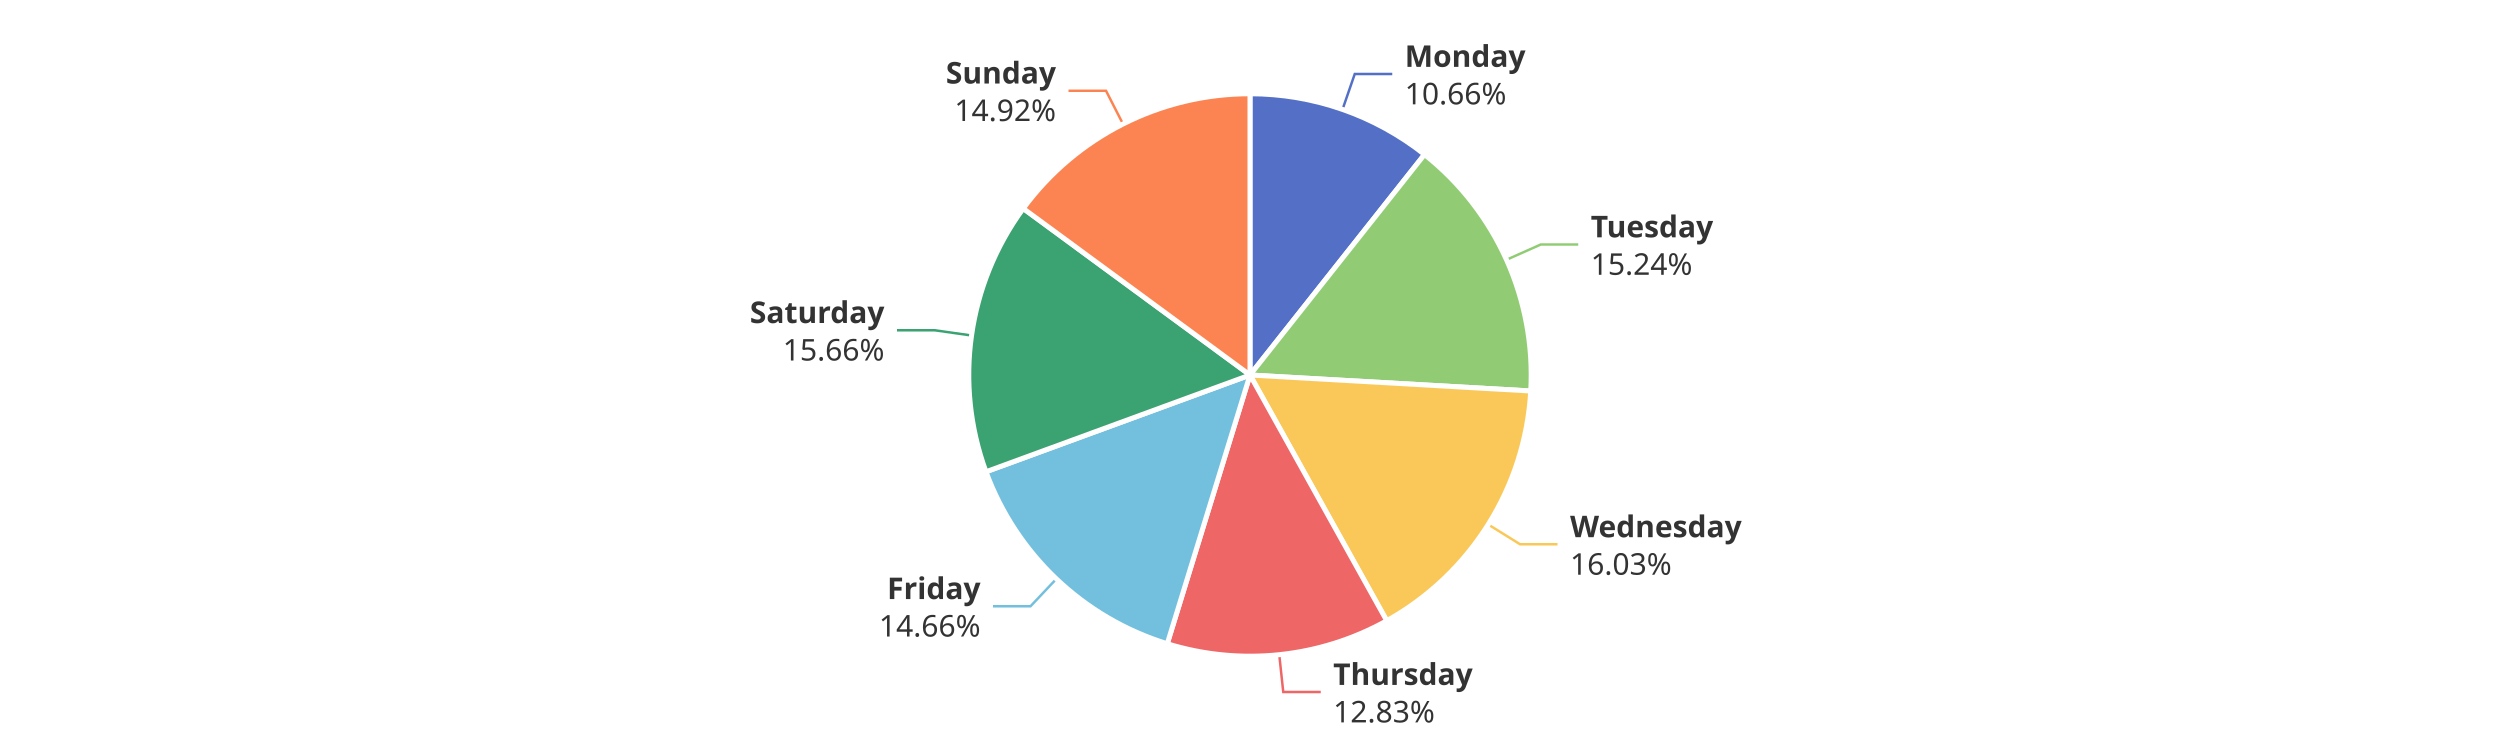
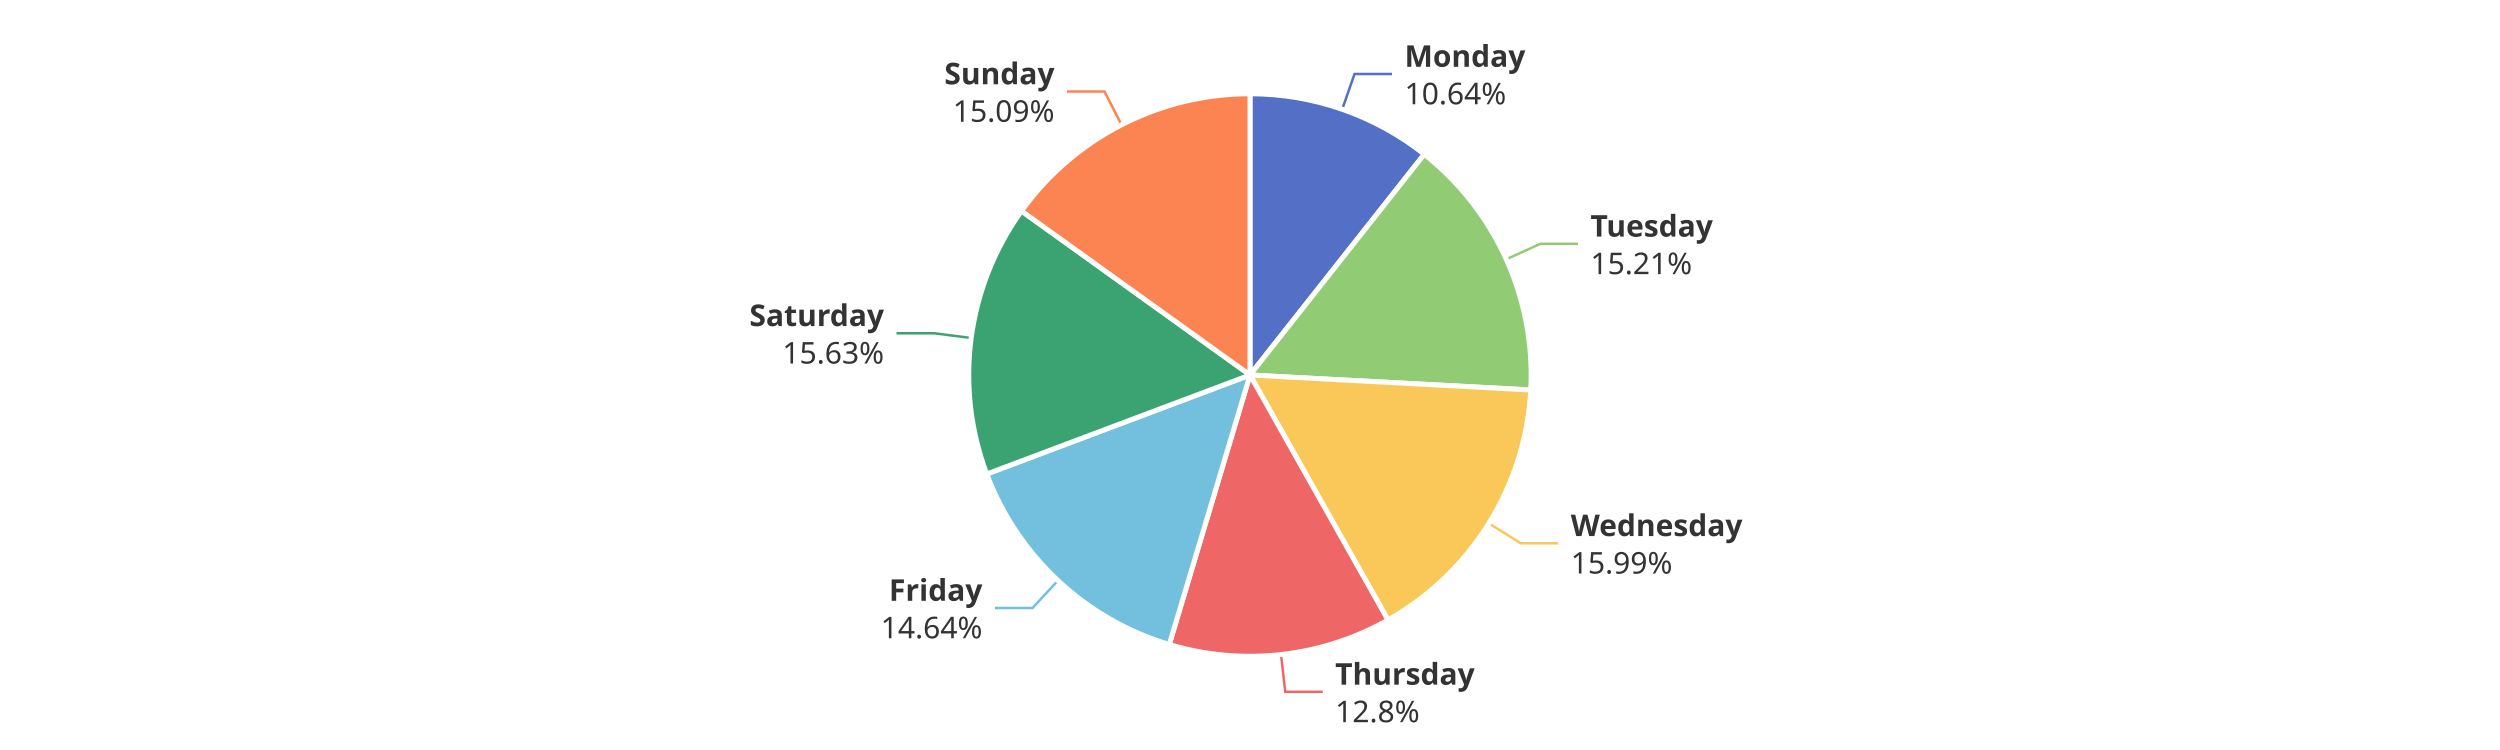
<svg xmlns="http://www.w3.org/2000/svg" width="1000" height="300" version="1.1" baseProfile="full" viewBox="0 0 1000 300">
  <rect width="1000" height="300" x="0" y="0" id="0" fill="#ffffff" />
-   <polyline points="537 43.8 541.9 29.6 556.9 29.6" fill="none" stroke="#5470c6" />
-   <polyline points="602.6 103.9 616.3 97.8 631.3 97.8" fill="none" stroke="#91cc75" />
-   <polyline points="595.3 209.8 608 217.7 623 217.7" fill="none" stroke="#fac858" />
-   <polyline points="511.7 261.9 513.3 276.8 528.3 276.8" fill="none" stroke="#ee6666" />
-   <polyline points="422.5 231.6 412.2 242.5 397.2 242.5" fill="none" stroke="#73c0de" />
-   <polyline points="388.6 134.2 373.8 132.1 358.8 132.1" fill="none" stroke="#3ba272" />
-   <polyline points="449.2 49.6 442.4 36.3 427.4 36.3" fill="none" stroke="#fc8452" />
-   <path d="M500 37.5A112.5 112.5 0 0 1 569.8 61.8L500 150Z" fill="#5470c6" stroke="#fff" stroke-width="2" stroke-linejoin="round" />
-   <path d="M569.8 61.8A112.5 112.5 0 0 1 612.3 156.4L500 150Z" fill="#91cc75" stroke="#fff" stroke-width="2" stroke-linejoin="round" />
-   <path d="M612.3 156.4A112.5 112.5 0 0 1 554.7 248.3L500 150Z" fill="#fac858" stroke="#fff" stroke-width="2" stroke-linejoin="round" />
-   <path d="M554.7 248.3A112.5 112.5 0 0 1 466.9 257.5L500 150Z" fill="#ee6666" stroke="#fff" stroke-width="2" stroke-linejoin="round" />
-   <path d="M466.9 257.5A112.5 112.5 0 0 1 394.4 188.7L500 150Z" fill="#73c0de" stroke="#fff" stroke-width="2" stroke-linejoin="round" />
-   <path d="M394.4 188.7A112.5 112.5 0 0 1 409.3 83.4L500 150Z" fill="#3ba272" stroke="#fff" stroke-width="2" stroke-linejoin="round" />
-   <path d="M409.3 83.4A112.5 112.5 0 0 1 500 37.5L500 150Z" fill="#fc8452" stroke="#fff" stroke-width="2" stroke-linejoin="round" />
-   <path d="M0 -15l42.8 0l0 30l-42.8 0Z" transform="translate(561.9093 29.5846)" fill="none" />
-   <text dominant-baseline="central" text-anchor="start" style="font-size:12px;font-family:sans-serif;font-weight:bold;" y="-7.5" transform="translate(561.9093 29.5846)" fill="#333" stroke="rgb(255,255,255)" stroke-width="2" paint-order="stroke" stroke-miterlimit="2">Monday</text>
-   <text dominant-baseline="central" text-anchor="start" style="font-size:12px;font-family:sans-serif;" y="7.5" transform="translate(561.9093 29.5846)" fill="#333" stroke="rgb(255,255,255)" stroke-width="2" paint-order="stroke" stroke-miterlimit="2">10.66%</text>
-   <path d="M0 -15l46.2 0l0 30l-46.2 0Z" transform="translate(636.3086 97.7644)" fill="none" />
-   <text dominant-baseline="central" text-anchor="start" style="font-size:12px;font-family:sans-serif;font-weight:bold;" y="-7.5" transform="translate(636.3086 97.7644)" fill="#333" stroke="rgb(255,255,255)" stroke-width="2" paint-order="stroke" stroke-miterlimit="2">Tuesday</text>
-   <text dominant-baseline="central" text-anchor="start" style="font-size:12px;font-family:sans-serif;" y="7.5" transform="translate(636.3086 97.7644)" fill="#333" stroke="rgb(255,255,255)" stroke-width="2" paint-order="stroke" stroke-miterlimit="2">15.24%</text>
-   <path d="M0 -15l63.6 0l0 30l-63.6 0Z" transform="translate(628.022 217.7311)" fill="none" />
-   <text dominant-baseline="central" text-anchor="start" style="font-size:12px;font-family:sans-serif;font-weight:bold;" y="-7.5" transform="translate(628.022 217.7311)" fill="#333" stroke="rgb(255,255,255)" stroke-width="2" paint-order="stroke" stroke-miterlimit="2">Wednesday</text>
-   <text dominant-baseline="central" text-anchor="start" style="font-size:12px;font-family:sans-serif;" y="7.5" transform="translate(628.022 217.7311)" fill="#333" stroke="rgb(255,255,255)" stroke-width="2" paint-order="stroke" stroke-miterlimit="2">16.03%</text>
-   <path d="M0 -15l50.2 0l0 30l-50.2 0Z" transform="translate(533.2756 276.807)" fill="none" />
-   <text dominant-baseline="central" text-anchor="start" style="font-size:12px;font-family:sans-serif;font-weight:bold;" y="-7.5" transform="translate(533.2756 276.807)" fill="#333" stroke="rgb(255,255,255)" stroke-width="2" paint-order="stroke" stroke-miterlimit="2">Thursday</text>
-   <text dominant-baseline="central" text-anchor="start" style="font-size:12px;font-family:sans-serif;" y="7.5" transform="translate(533.2756 276.807)" fill="#333" stroke="rgb(255,255,255)" stroke-width="2" paint-order="stroke" stroke-miterlimit="2">12.83%</text>
-   <path d="M-40.9 -15l40.9 0l0 30l-40.9 0Z" transform="translate(392.2181 242.4694)" fill="none" />
-   <text dominant-baseline="central" text-anchor="end" style="font-size:12px;font-family:sans-serif;font-weight:bold;" y="-7.5" transform="translate(392.2181 242.4694)" fill="#333" stroke="rgb(255,255,255)" stroke-width="2" paint-order="stroke" stroke-miterlimit="2">Friday</text>
-   <text dominant-baseline="central" text-anchor="end" style="font-size:12px;font-family:sans-serif;" y="7.5" transform="translate(392.2181 242.4694)" fill="#333" stroke="rgb(255,255,255)" stroke-width="2" paint-order="stroke" stroke-miterlimit="2">14.66%</text>
-   <path d="M-48.2 -15l48.2 0l0 30l-48.2 0Z" transform="translate(353.7694 132.0531)" fill="none" />
-   <text dominant-baseline="central" text-anchor="end" style="font-size:12px;font-family:sans-serif;font-weight:bold;" y="-7.5" transform="translate(353.7694 132.0531)" fill="#333" stroke="rgb(255,255,255)" stroke-width="2" paint-order="stroke" stroke-miterlimit="2">Saturday</text>
-   <text dominant-baseline="central" text-anchor="end" style="font-size:12px;font-family:sans-serif;" y="7.5" transform="translate(353.7694 132.0531)" fill="#333" stroke="rgb(255,255,255)" stroke-width="2" paint-order="stroke" stroke-miterlimit="2">15.66%</text>
-   <path d="M-40.9 -15l40.9 0l0 30l-40.9 0Z" transform="translate(422.3966 36.2542)" fill="none" />
-   <text dominant-baseline="central" text-anchor="end" style="font-size:12px;font-family:sans-serif;font-weight:bold;" y="-7.5" transform="translate(422.3966 36.2542)" fill="#333" stroke="rgb(255,255,255)" stroke-width="2" paint-order="stroke" stroke-miterlimit="2">Sunday</text>
-   <text dominant-baseline="central" text-anchor="end" style="font-size:12px;font-family:sans-serif;" y="7.5" transform="translate(422.3966 36.2542)" fill="#333" stroke="rgb(255,255,255)" stroke-width="2" paint-order="stroke" stroke-miterlimit="2">14.92%</text>
+   <polyline points="536.9 43.7 541.8 29.6 556.8 29.6" fill="none" stroke="#5470c6" />
+   <polyline points="602.5 103.7 616.2 97.5 631.2 97.5" fill="none" stroke="#91cc75" />
+   <polyline points="595.6 209.4 608.3 217.3 623.3 217.3" fill="none" stroke="#fac858" />
+   <polyline points="512.4 261.8 514.1 276.7 529.1 276.7" fill="none" stroke="#ee6666" />
+   <polyline points="423.2 232.2 413 243.2 398 243.2" fill="none" stroke="#73c0de" />
+   <polyline points="388.5 135.2 373.6 133.3 358.6 133.3" fill="none" stroke="#3ba272" />
+   <polyline points="448.6 49.9 441.8 36.6 426.8 36.6" fill="none" stroke="#fc8452" />
+   <path d="M500 37.5A112.5 112.5 0 0 1 569.7 61.7L500 150Z" fill="#5470c6" stroke="#fff" stroke-width="2" stroke-linejoin="round" />
+   <path d="M569.7 61.7A112.5 112.5 0 0 1 612.3 156L500 150Z" fill="#91cc75" stroke="#fff" stroke-width="2" stroke-linejoin="round" />
+   <path d="M612.3 156A112.5 112.5 0 0 1 555.2 248L500 150Z" fill="#fac858" stroke="#fff" stroke-width="2" stroke-linejoin="round" />
+   <path d="M555.2 248A112.5 112.5 0 0 1 467.7 257.8L500 150Z" fill="#ee6666" stroke="#fff" stroke-width="2" stroke-linejoin="round" />
+   <path d="M467.7 257.8A112.5 112.5 0 0 1 394.7 189.6L500 150Z" fill="#73c0de" stroke="#fff" stroke-width="2" stroke-linejoin="round" />
+   <path d="M394.7 189.6A112.5 112.5 0 0 1 408.6 84.4L500 150Z" fill="#3ba272" stroke="#fff" stroke-width="2" stroke-linejoin="round" />
+   <path d="M408.6 84.4A112.5 112.5 0 0 1 500 37.5L500 150Z" fill="#fc8452" stroke="#fff" stroke-width="2" stroke-linejoin="round" />
+   <path d="M0 -15l42.8 0l0 30l-42.8 0Z" transform="translate(561.8296 29.5569)" fill="none" />
+   <text dominant-baseline="central" text-anchor="start" style="font-size:12px;font-family:sans-serif;font-weight:bold;" y="-7.5" transform="translate(561.8296 29.5569)" fill="#333" stroke="rgb(255,255,255)" stroke-width="2" paint-order="stroke" stroke-miterlimit="2">Monday</text>
+   <text dominant-baseline="central" text-anchor="start" style="font-size:12px;font-family:sans-serif;" y="7.5" transform="translate(561.8296 29.5569)" fill="#333" stroke="rgb(255,255,255)" stroke-width="2" paint-order="stroke" stroke-miterlimit="2">10.64%</text>
+   <path d="M0 -15l46.2 0l0 30l-46.2 0Z" transform="translate(636.1874 97.4954)" fill="none" />
+   <text dominant-baseline="central" text-anchor="start" style="font-size:12px;font-family:sans-serif;font-weight:bold;" y="-7.5" transform="translate(636.1874 97.4954)" fill="#333" stroke="rgb(255,255,255)" stroke-width="2" paint-order="stroke" stroke-miterlimit="2">Tuesday</text>
+   <text dominant-baseline="central" text-anchor="start" style="font-size:12px;font-family:sans-serif;" y="7.5" transform="translate(636.1874 97.4954)" fill="#333" stroke="rgb(255,255,255)" stroke-width="2" paint-order="stroke" stroke-miterlimit="2">15.21%</text>
+   <path d="M0 -15l63.6 0l0 30l-63.6 0Z" transform="translate(628.312 217.2663)" fill="none" />
+   <text dominant-baseline="central" text-anchor="start" style="font-size:12px;font-family:sans-serif;font-weight:bold;" y="-7.5" transform="translate(628.312 217.2663)" fill="#333" stroke="rgb(255,255,255)" stroke-width="2" paint-order="stroke" stroke-miterlimit="2">Wednesday</text>
+   <text dominant-baseline="central" text-anchor="start" style="font-size:12px;font-family:sans-serif;" y="7.5" transform="translate(628.312 217.2663)" fill="#333" stroke="rgb(255,255,255)" stroke-width="2" paint-order="stroke" stroke-miterlimit="2">15.99%</text>
+   <path d="M0 -15l50.2 0l0 30l-50.2 0Z" transform="translate(534.0707 276.7212)" fill="none" />
+   <text dominant-baseline="central" text-anchor="start" style="font-size:12px;font-family:sans-serif;font-weight:bold;" y="-7.5" transform="translate(534.0707 276.7212)" fill="#333" stroke="rgb(255,255,255)" stroke-width="2" paint-order="stroke" stroke-miterlimit="2">Thursday</text>
+   <text dominant-baseline="central" text-anchor="start" style="font-size:12px;font-family:sans-serif;" y="7.5" transform="translate(534.0707 276.7212)" fill="#333" stroke="rgb(255,255,255)" stroke-width="2" paint-order="stroke" stroke-miterlimit="2">12.8%</text>
+   <path d="M-40.9 -15l40.9 0l0 30l-40.9 0Z" transform="translate(392.9541 243.1626)" fill="none" />
+   <text dominant-baseline="central" text-anchor="end" style="font-size:12px;font-family:sans-serif;font-weight:bold;" y="-7.5" transform="translate(392.9541 243.1626)" fill="#333" stroke="rgb(255,255,255)" stroke-width="2" paint-order="stroke" stroke-miterlimit="2">Friday</text>
+   <text dominant-baseline="central" text-anchor="end" style="font-size:12px;font-family:sans-serif;" y="7.5" transform="translate(392.9541 243.1626)" fill="#333" stroke="rgb(255,255,255)" stroke-width="2" paint-order="stroke" stroke-miterlimit="2">14.64%</text>
+   <path d="M-48.2 -15l48.2 0l0 30l-48.2 0Z" transform="translate(353.603 133.2653)" fill="none" />
+   <text dominant-baseline="central" text-anchor="end" style="font-size:12px;font-family:sans-serif;font-weight:bold;" y="-7.5" transform="translate(353.603 133.2653)" fill="#333" stroke="rgb(255,255,255)" stroke-width="2" paint-order="stroke" stroke-miterlimit="2">Saturday</text>
+   <text dominant-baseline="central" text-anchor="end" style="font-size:12px;font-family:sans-serif;" y="7.5" transform="translate(353.603 133.2653)" fill="#333" stroke="rgb(255,255,255)" stroke-width="2" paint-order="stroke" stroke-miterlimit="2">15.63%</text>
+   <path d="M-40.9 -15l40.9 0l0 30l-40.9 0Z" transform="translate(421.7952 36.5608)" fill="none" />
+   <text dominant-baseline="central" text-anchor="end" style="font-size:12px;font-family:sans-serif;font-weight:bold;" y="-7.5" transform="translate(421.7952 36.5608)" fill="#333" stroke="rgb(255,255,255)" stroke-width="2" paint-order="stroke" stroke-miterlimit="2">Sunday</text>
+   <text dominant-baseline="central" text-anchor="end" style="font-size:12px;font-family:sans-serif;" y="7.5" transform="translate(421.7952 36.5608)" fill="#333" stroke="rgb(255,255,255)" stroke-width="2" paint-order="stroke" stroke-miterlimit="2">15.09%</text>
</svg>
